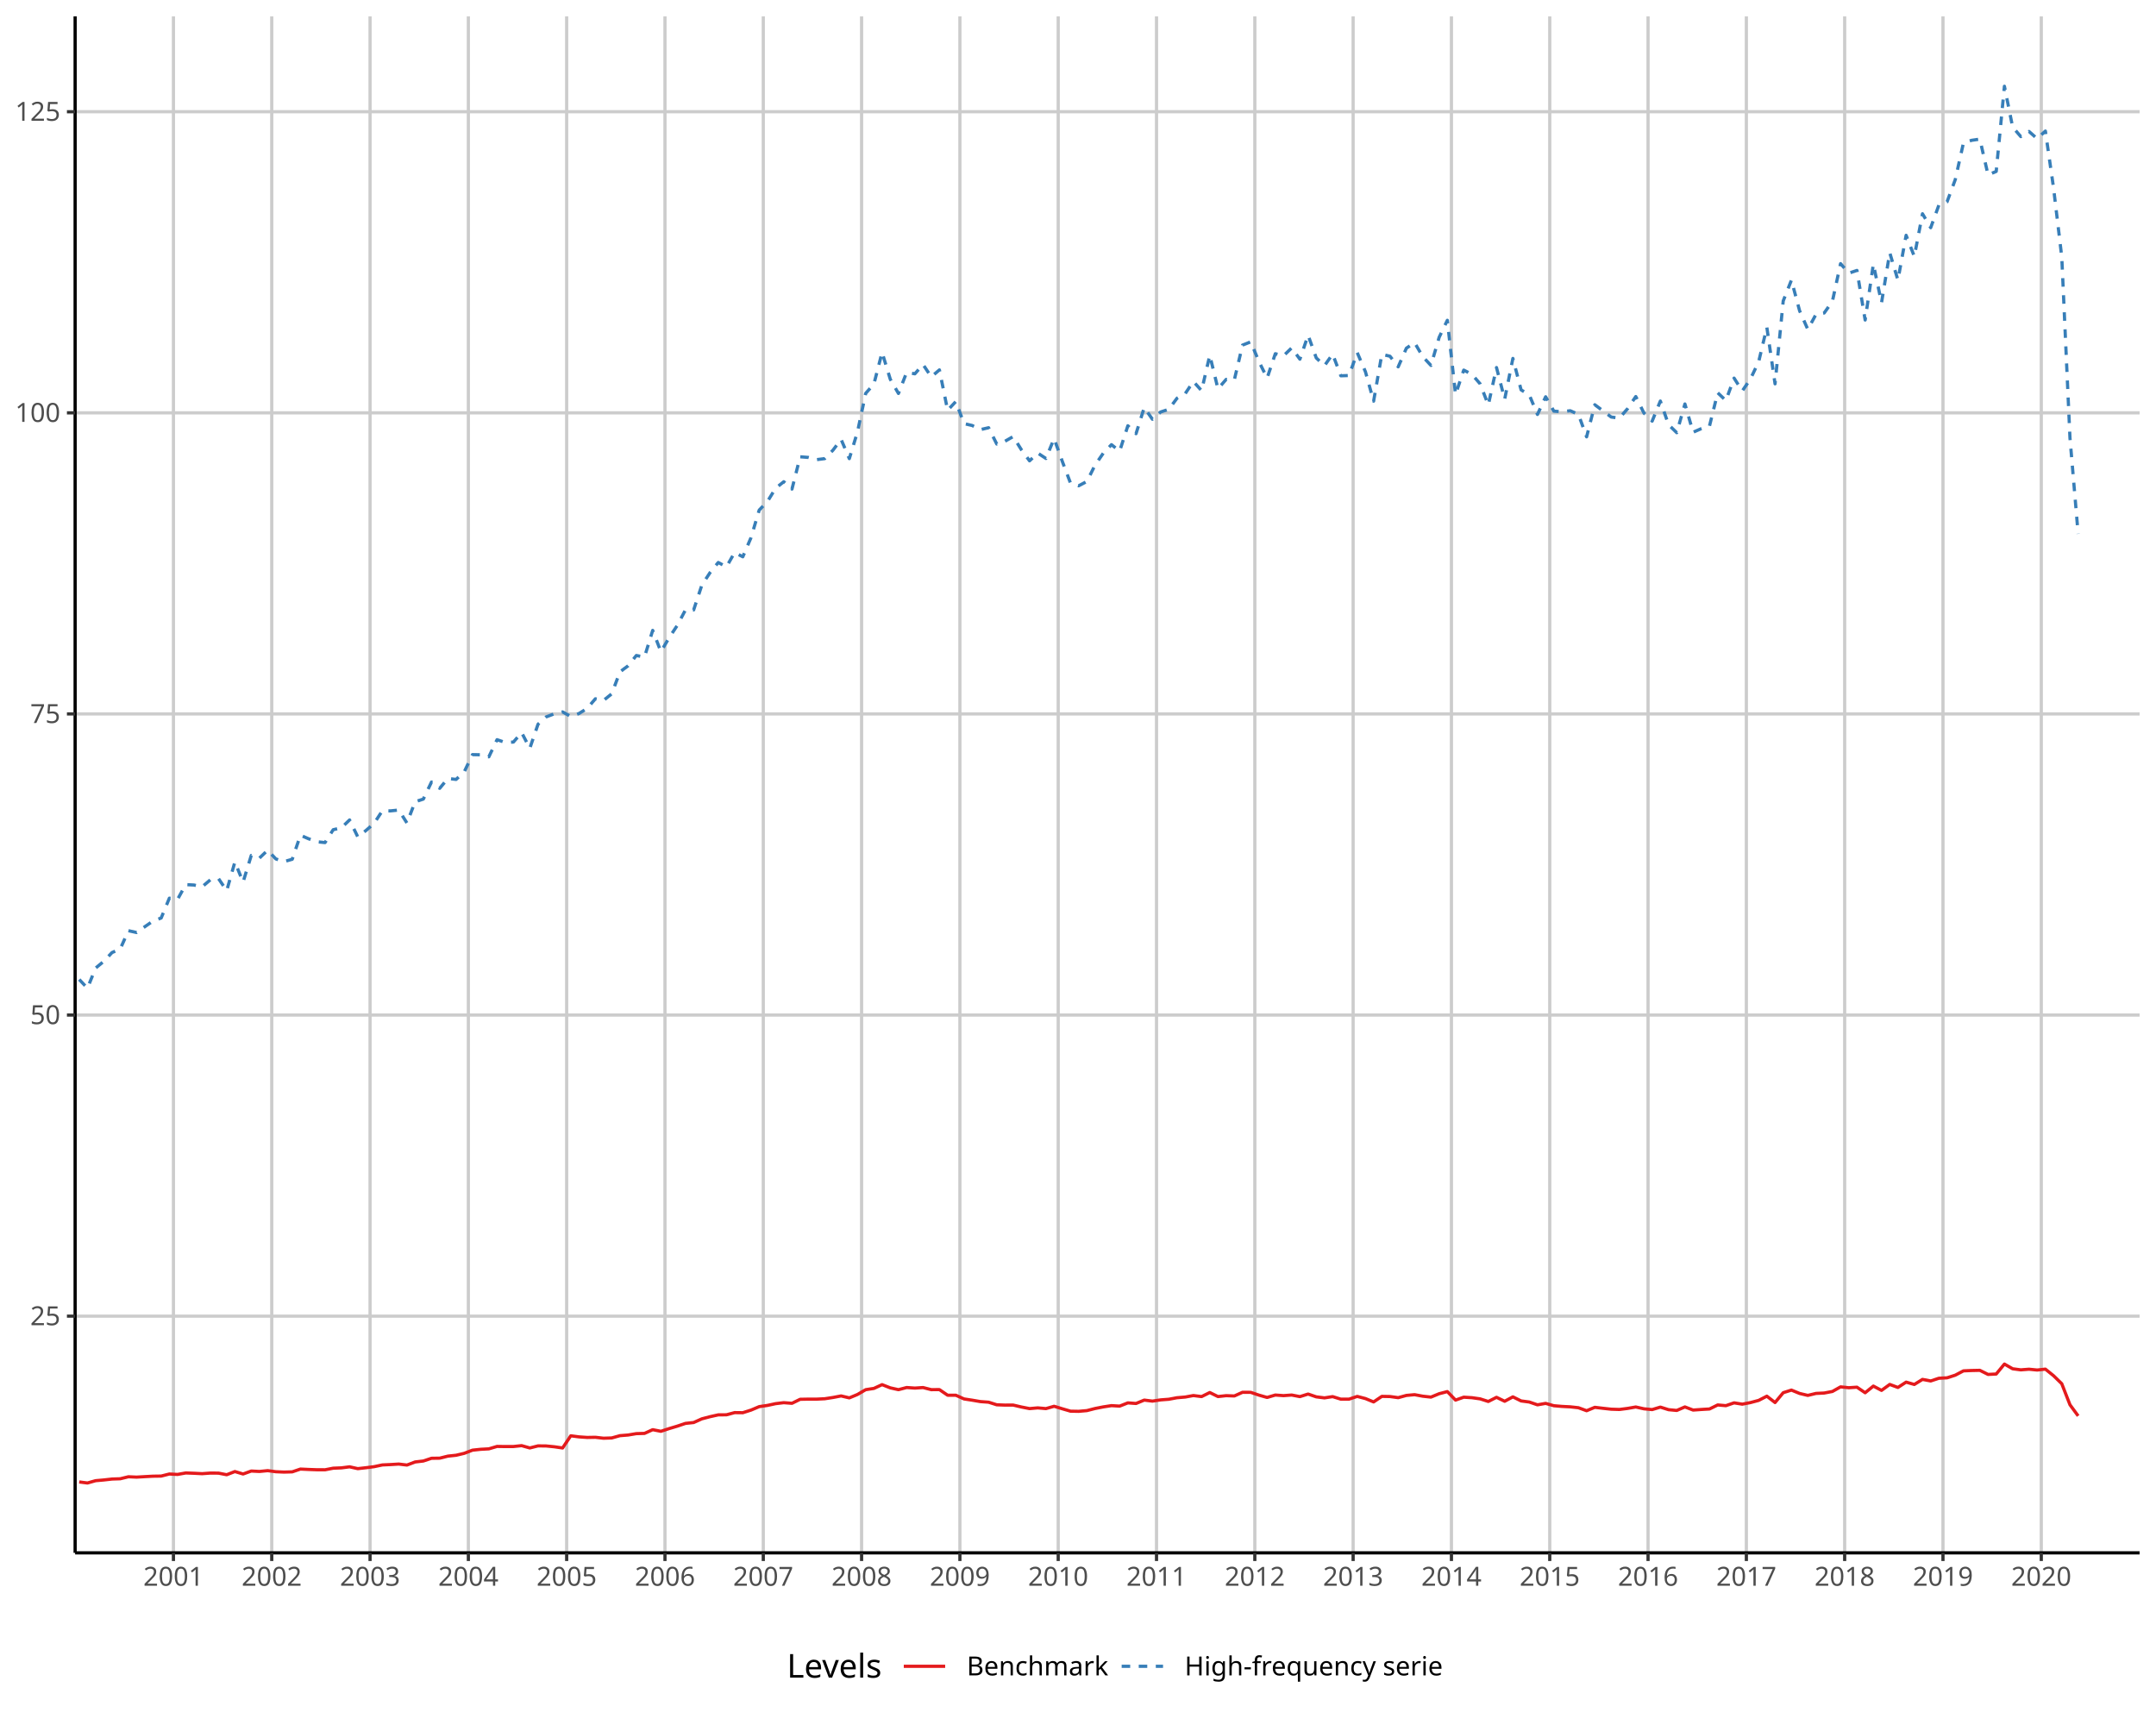
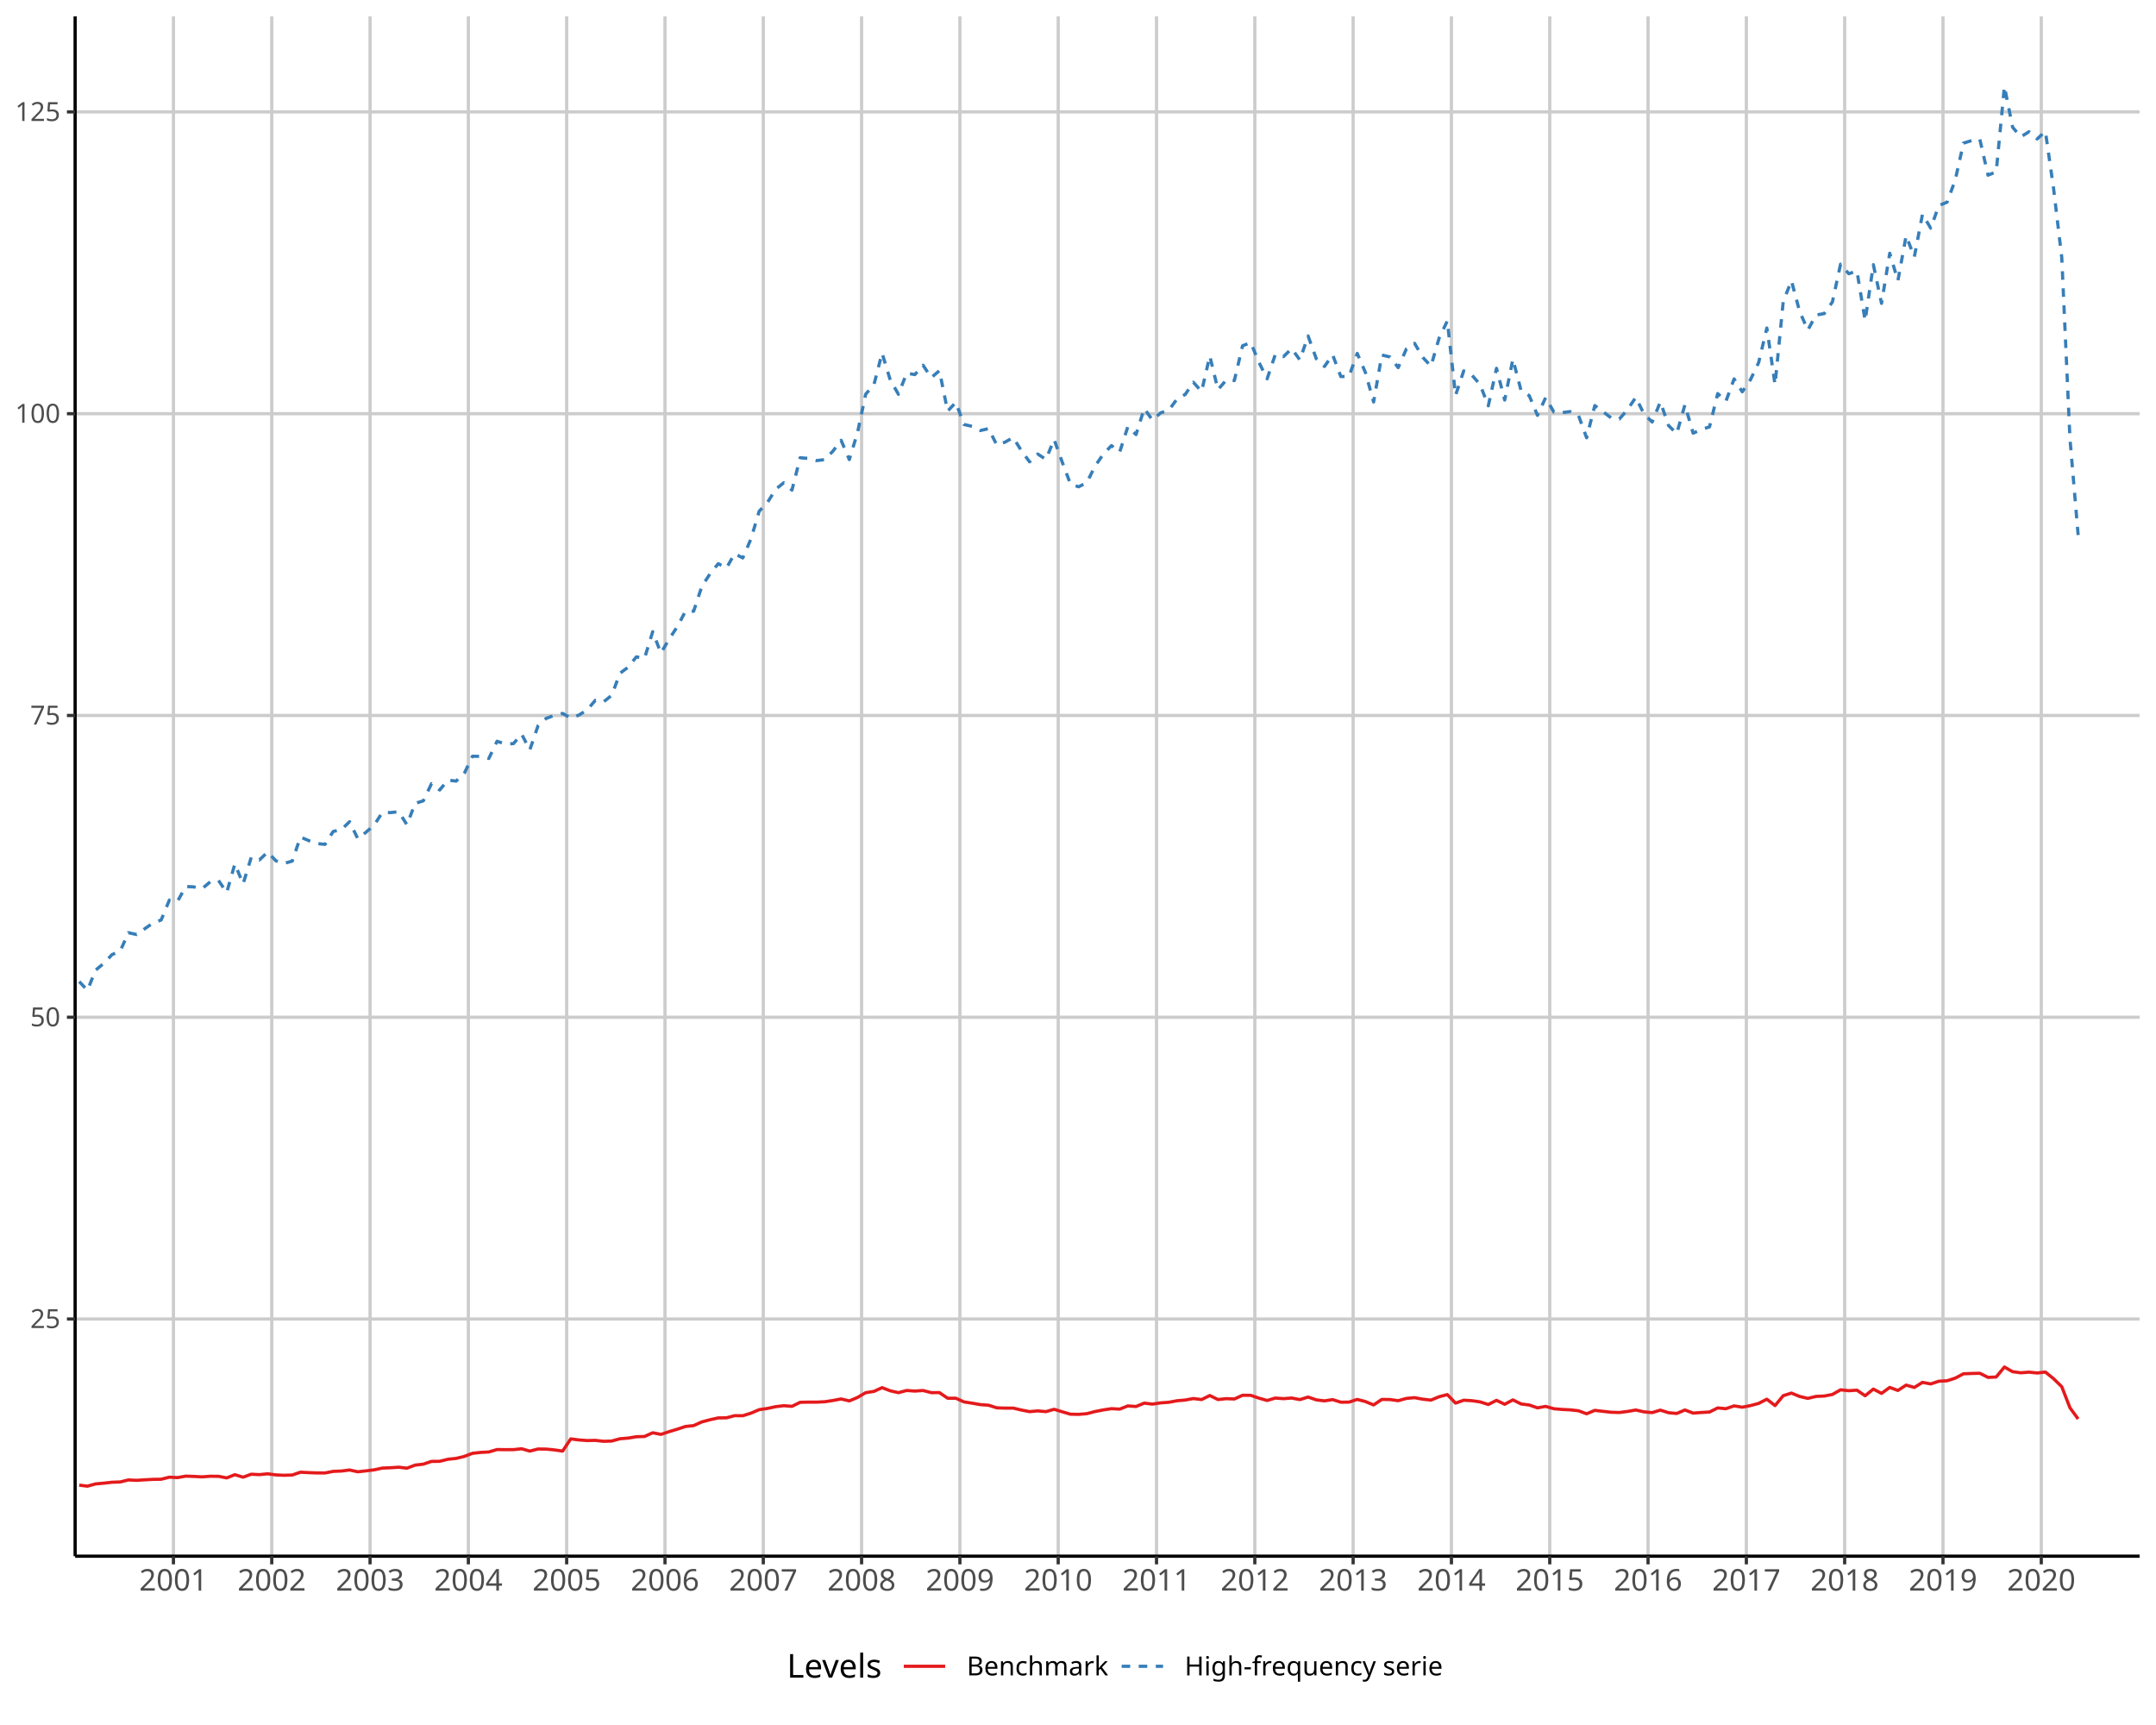
<svg xmlns="http://www.w3.org/2000/svg" class="svglite" data-engine-version="2.0" width="720.00pt" height="576.00pt" viewBox="0 0 720.00 576.00">
  <defs>
    <style type="text/css">
    .svglite line, .svglite polyline, .svglite polygon, .svglite path, .svglite rect, .svglite circle {
      fill: none;
      stroke: #000000;
      stroke-linecap: round;
      stroke-linejoin: round;
      stroke-miterlimit: 10.00;
    }
  </style>
  </defs>
  <rect width="100%" height="100%" style="stroke: none; fill: #FFFFFF;" />
  <defs>
    <clipPath id="cpMC4wMHw3MjAuMDB8MC4wMHw1NzYuMDA=">
      <rect x="0.00" y="0.00" width="720.00" height="576.00" />
    </clipPath>
  </defs>
  <g clip-path="url(#cpMC4wMHw3MjAuMDB8MC4wMHw1NzYuMDA=)">
    <rect x="0.00" y="0.00" width="720.00" height="576.00" style="stroke-width: 1.07; stroke: #FFFFFF; fill: #FFFFFF;" />
  </g>
  <defs>
-     <clipPath id="cpMjUuMDl8NzE0LjUyfDUuNDh8NTE4LjUx">
-       <rect x="25.09" y="5.48" width="689.43" height="513.03" />
+     <clipPath id="cpMjUuMDl8NzE0LjUyfDUuNDh8NTE5LjYz">
+       <rect x="25.09" y="5.48" width="689.43" height="514.15" />
    </clipPath>
  </defs>
-   <g clip-path="url(#cpMjUuMDl8NzE0LjUyfDUuNDh8NTE4LjUx)">
-     <rect x="25.09" y="5.48" width="689.43" height="513.03" style="stroke-width: 1.07; stroke: none; fill: #FFFFFF;" />
-     <polyline points="25.09,439.48 714.52,439.48 " style="stroke-width: 1.07; stroke: #CCCCCC; stroke-linecap: butt;" />
-     <polyline points="25.09,338.94 714.52,338.94 " style="stroke-width: 1.07; stroke: #CCCCCC; stroke-linecap: butt;" />
-     <polyline points="25.09,238.39 714.52,238.39 " style="stroke-width: 1.07; stroke: #CCCCCC; stroke-linecap: butt;" />
-     <polyline points="25.09,137.85 714.52,137.85 " style="stroke-width: 1.07; stroke: #CCCCCC; stroke-linecap: butt;" />
-     <polyline points="25.09,37.30 714.52,37.30 " style="stroke-width: 1.07; stroke: #CCCCCC; stroke-linecap: butt;" />
-     <polyline points="57.92,518.51 57.92,5.48 " style="stroke-width: 1.07; stroke: #CCCCCC; stroke-linecap: butt;" />
-     <polyline points="90.75,518.51 90.75,5.48 " style="stroke-width: 1.07; stroke: #CCCCCC; stroke-linecap: butt;" />
-     <polyline points="123.58,518.51 123.58,5.48 " style="stroke-width: 1.07; stroke: #CCCCCC; stroke-linecap: butt;" />
-     <polyline points="156.41,518.51 156.41,5.48 " style="stroke-width: 1.07; stroke: #CCCCCC; stroke-linecap: butt;" />
-     <polyline points="189.24,518.51 189.24,5.48 " style="stroke-width: 1.07; stroke: #CCCCCC; stroke-linecap: butt;" />
-     <polyline points="222.07,518.51 222.07,5.48 " style="stroke-width: 1.07; stroke: #CCCCCC; stroke-linecap: butt;" />
-     <polyline points="254.90,518.51 254.90,5.48 " style="stroke-width: 1.07; stroke: #CCCCCC; stroke-linecap: butt;" />
-     <polyline points="287.73,518.51 287.73,5.48 " style="stroke-width: 1.07; stroke: #CCCCCC; stroke-linecap: butt;" />
-     <polyline points="320.56,518.51 320.56,5.48 " style="stroke-width: 1.07; stroke: #CCCCCC; stroke-linecap: butt;" />
-     <polyline points="353.39,518.51 353.39,5.48 " style="stroke-width: 1.07; stroke: #CCCCCC; stroke-linecap: butt;" />
-     <polyline points="386.22,518.51 386.22,5.48 " style="stroke-width: 1.07; stroke: #CCCCCC; stroke-linecap: butt;" />
-     <polyline points="419.05,518.51 419.05,5.48 " style="stroke-width: 1.07; stroke: #CCCCCC; stroke-linecap: butt;" />
-     <polyline points="451.88,518.51 451.88,5.48 " style="stroke-width: 1.07; stroke: #CCCCCC; stroke-linecap: butt;" />
-     <polyline points="484.71,518.51 484.71,5.48 " style="stroke-width: 1.07; stroke: #CCCCCC; stroke-linecap: butt;" />
-     <polyline points="517.54,518.51 517.54,5.48 " style="stroke-width: 1.07; stroke: #CCCCCC; stroke-linecap: butt;" />
-     <polyline points="550.37,518.51 550.37,5.48 " style="stroke-width: 1.07; stroke: #CCCCCC; stroke-linecap: butt;" />
-     <polyline points="583.20,518.51 583.20,5.48 " style="stroke-width: 1.07; stroke: #CCCCCC; stroke-linecap: butt;" />
-     <polyline points="616.03,518.51 616.03,5.48 " style="stroke-width: 1.07; stroke: #CCCCCC; stroke-linecap: butt;" />
-     <polyline points="648.86,518.51 648.86,5.48 " style="stroke-width: 1.07; stroke: #CCCCCC; stroke-linecap: butt;" />
-     <polyline points="681.69,518.51 681.69,5.48 " style="stroke-width: 1.07; stroke: #CCCCCC; stroke-linecap: butt;" />
-     <polyline points="26.46,494.84 29.20,495.19 31.93,494.42 34.67,494.18 37.41,493.87 40.14,493.78 42.88,493.11 45.61,493.23 48.35,493.07 51.08,492.92 53.82,492.88 56.56,492.19 59.29,492.33 62.03,491.84 64.76,491.94 67.50,492.08 70.24,491.88 72.97,491.90 75.71,492.43 78.44,491.37 81.18,492.19 83.91,491.20 86.65,491.34 89.39,491.07 92.12,491.43 94.86,491.55 97.59,491.47 100.33,490.54 103.07,490.67 105.80,490.77 108.54,490.78 111.27,490.25 114.01,490.14 116.74,489.79 119.48,490.40 122.22,490.09 124.95,489.74 127.69,489.16 130.42,489.04 133.16,488.87 135.90,489.20 138.63,488.17 141.37,487.85 144.10,486.94 146.84,486.90 149.57,486.22 152.31,485.93 155.05,485.28 157.78,484.23 160.52,483.94 163.25,483.79 165.99,482.98 168.73,483.02 171.46,483.01 174.20,482.72 176.93,483.49 179.67,482.80 182.40,482.83 185.14,483.10 187.88,483.50 190.61,479.43 193.35,479.79 196.08,479.98 198.82,479.93 201.55,480.24 204.29,480.15 207.03,479.39 209.76,479.17 212.50,478.71 215.23,478.63 217.97,477.39 220.71,477.93 223.44,477.03 226.18,476.21 228.91,475.29 231.65,475.00 234.38,473.77 237.12,473.05 239.86,472.44 242.59,472.42 245.33,471.69 248.06,471.72 250.80,470.85 253.54,469.69 256.27,469.29 259.01,468.70 261.74,468.37 264.48,468.58 267.21,467.24 269.95,467.19 272.69,467.19 275.42,467.06 278.16,466.64 280.89,466.12 283.63,466.77 286.37,465.63 289.10,464.03 291.84,463.61 294.57,462.35 297.31,463.42 300.04,464.03 302.78,463.31 305.52,463.50 308.25,463.32 310.99,464.02 313.72,464.01 316.46,465.88 319.19,465.88 321.93,467.12 324.67,467.54 327.40,468.01 330.14,468.21 332.87,469.08 335.61,469.18 338.35,469.17 341.08,469.81 343.82,470.35 346.55,470.11 349.29,470.35 352.02,469.57 354.76,470.41 357.50,471.21 360.23,471.26 362.97,471.02 365.70,470.32 368.44,469.78 371.18,469.36 373.91,469.52 376.65,468.44 379.38,468.64 382.12,467.51 384.85,467.85 387.59,467.44 390.33,467.23 393.06,466.72 395.80,466.49 398.53,465.99 401.27,466.34 404.01,464.98 406.74,466.33 409.48,466.03 412.21,466.13 414.95,464.90 417.68,464.92 420.42,465.85 423.16,466.63 425.89,465.82 428.63,466.02 431.36,465.82 434.10,466.35 436.84,465.49 439.57,466.43 442.31,466.77 445.04,466.35 447.78,467.20 450.51,467.19 453.25,466.28 455.99,467.00 458.72,468.12 461.46,466.27 464.19,466.32 466.93,466.70 469.66,465.95 472.40,465.70 475.14,466.21 477.87,466.51 480.61,465.38 483.34,464.67 486.08,467.51 488.82,466.54 491.55,466.71 494.29,467.10 497.02,467.97 499.76,466.58 502.49,467.90 505.23,466.43 507.97,467.79 510.70,468.15 513.44,469.09 516.17,468.61 518.91,469.39 521.65,469.62 524.38,469.76 527.12,470.06 529.85,471.06 532.59,469.92 535.32,470.25 538.06,470.55 540.80,470.64 543.53,470.29 546.27,469.81 549.00,470.42 551.74,470.68 554.48,469.85 557.21,470.71 559.95,470.97 562.68,469.79 565.42,470.84 568.15,470.64 570.89,470.48 573.63,469.13 576.36,469.37 579.10,468.43 581.83,468.87 584.57,468.34 587.31,467.61 590.04,466.20 592.78,468.33 595.51,465.04 598.25,464.17 600.98,465.29 603.72,465.94 606.46,465.28 609.19,465.15 611.93,464.63 614.66,463.09 617.40,463.38 620.13,463.20 622.87,465.06 625.61,462.83 628.34,464.27 631.08,462.28 633.81,463.29 636.55,461.51 639.29,462.29 642.02,460.60 644.76,461.12 647.49,460.22 650.23,460.07 652.96,459.19 655.70,457.75 658.44,457.63 661.17,457.57 663.91,458.94 666.64,458.80 669.38,455.48 672.12,457.05 674.85,457.41 677.59,457.20 680.32,457.47 683.06,457.17 685.79,459.37 688.53,462.04 691.27,469.07 694.00,472.79 " style="stroke-width: 1.07; stroke: #E41A1C; stroke-linecap: butt;" />
-     <polyline points="26.46,327.06 29.20,329.97 31.93,323.25 34.67,320.99 37.41,318.07 40.14,316.90 42.88,310.77 45.61,311.38 48.35,309.45 51.08,307.55 53.82,306.54 56.56,299.91 59.29,300.30 62.03,295.38 64.76,295.52 67.50,296.11 70.24,293.79 72.97,293.37 75.71,297.41 78.44,287.83 81.18,294.53 83.91,285.64 86.65,286.51 89.39,283.90 92.12,286.81 94.86,287.70 97.59,286.92 100.33,278.90 103.07,280.08 105.80,281.07 108.54,281.35 111.27,277.05 114.01,276.41 116.74,273.79 119.48,279.44 122.22,277.31 124.95,274.91 127.69,270.72 130.42,270.76 133.16,270.48 135.90,274.81 138.63,267.70 141.37,266.83 144.10,261.13 146.84,263.23 149.57,259.93 152.31,260.26 155.05,257.69 157.78,251.98 160.52,252.03 163.25,252.71 165.99,246.99 168.73,247.92 171.46,247.78 174.20,244.61 176.93,249.87 179.67,241.84 182.40,239.37 185.14,238.34 187.88,237.72 190.61,239.24 193.35,238.26 196.08,236.54 198.82,233.34 201.55,233.88 204.29,231.67 207.03,224.34 209.76,222.32 212.50,218.88 215.23,219.39 217.97,210.49 220.71,217.60 223.44,212.97 226.18,208.83 228.91,203.67 231.65,203.66 234.38,195.38 237.12,191.21 239.86,187.82 242.59,189.29 245.33,184.48 248.06,185.92 250.80,179.53 253.54,170.32 256.27,167.48 259.01,163.05 261.74,160.85 264.48,163.31 267.21,152.53 269.95,152.74 272.69,153.48 275.42,153.14 278.16,150.33 280.89,146.72 283.63,153.14 286.37,144.16 289.10,131.34 291.84,128.24 294.57,117.66 297.31,126.63 300.04,131.38 302.78,124.34 305.52,124.82 308.25,121.70 310.99,125.84 313.72,123.51 316.46,137.00 319.19,134.09 321.93,141.44 324.67,142.08 327.40,143.46 330.14,142.82 332.87,148.27 335.61,147.34 338.35,145.78 341.08,150.15 343.82,153.88 346.55,151.28 349.29,153.09 352.02,146.44 354.76,154.07 357.50,161.32 360.23,162.21 362.97,160.76 365.70,155.30 368.44,151.33 371.18,148.48 373.91,150.65 376.65,142.16 379.38,144.81 382.12,136.09 384.85,139.99 387.59,137.57 390.33,136.67 393.06,132.98 395.80,131.44 398.53,127.38 401.27,130.45 404.01,118.63 406.74,129.84 409.48,126.68 412.21,126.81 414.95,115.23 417.68,114.15 420.42,120.73 423.16,126.23 425.89,118.11 428.63,118.81 431.36,116.17 434.10,119.94 436.84,111.94 439.57,119.52 442.31,122.11 445.04,118.24 447.78,125.48 450.51,125.39 453.25,117.75 455.99,124.13 458.72,133.95 461.46,118.31 464.19,118.95 466.93,122.49 469.66,116.27 472.40,114.41 475.14,119.09 477.87,122.02 480.61,112.62 483.34,106.95 486.08,131.73 488.82,123.58 491.55,124.99 494.29,128.17 497.02,135.23 499.76,122.73 502.49,133.30 505.23,119.68 507.97,130.18 510.70,131.86 513.44,138.39 516.17,132.49 518.91,137.29 521.65,137.49 524.38,137.15 527.12,138.37 529.85,145.87 532.59,135.15 535.32,137.18 538.06,139.25 540.80,139.62 543.53,136.47 546.27,132.41 549.00,137.93 551.74,140.62 554.48,133.91 557.21,141.80 559.95,144.48 562.68,134.89 565.42,144.33 568.15,143.13 570.89,142.24 573.63,131.15 576.36,133.75 579.10,126.26 581.83,130.55 584.57,126.53 587.31,120.80 590.04,109.30 592.78,128.17 595.51,100.48 598.25,93.54 600.98,103.77 603.72,109.99 606.46,104.96 609.19,104.51 611.93,100.63 614.66,88.03 617.40,91.22 620.13,90.30 622.87,106.86 625.61,88.20 628.34,101.09 631.08,84.38 633.81,93.52 636.55,78.57 639.29,85.63 642.02,71.38 644.76,76.03 647.49,68.49 650.23,67.37 652.96,59.99 655.70,47.71 658.44,46.85 661.17,46.45 663.91,58.39 666.64,57.24 669.38,28.80 672.12,42.42 674.85,45.61 677.59,43.90 680.32,46.31 683.06,43.76 685.79,62.77 688.53,85.82 691.27,146.26 694.00,178.28 " style="stroke-width: 1.07; stroke: #377EB8; stroke-dasharray: 2.85,2.85; stroke-linecap: butt;" />
+   <g clip-path="url(#cpMjUuMDl8NzE0LjUyfDUuNDh8NTE5LjYz)">
+     <rect x="25.09" y="5.48" width="689.43" height="514.15" style="stroke-width: 1.07; stroke: none; fill: #FFFFFF;" />
+     <polyline points="25.09,440.43 714.52,440.43 " style="stroke-width: 1.07; stroke: #CCCCCC; stroke-linecap: butt;" />
+     <polyline points="25.09,339.66 714.52,339.66 " style="stroke-width: 1.07; stroke: #CCCCCC; stroke-linecap: butt;" />
+     <polyline points="25.09,238.90 714.52,238.90 " style="stroke-width: 1.07; stroke: #CCCCCC; stroke-linecap: butt;" />
+     <polyline points="25.09,138.14 714.52,138.14 " style="stroke-width: 1.07; stroke: #CCCCCC; stroke-linecap: butt;" />
+     <polyline points="25.09,37.37 714.52,37.37 " style="stroke-width: 1.07; stroke: #CCCCCC; stroke-linecap: butt;" />
+     <polyline points="57.92,519.63 57.92,5.48 " style="stroke-width: 1.07; stroke: #CCCCCC; stroke-linecap: butt;" />
+     <polyline points="90.75,519.63 90.75,5.48 " style="stroke-width: 1.07; stroke: #CCCCCC; stroke-linecap: butt;" />
+     <polyline points="123.58,519.63 123.58,5.48 " style="stroke-width: 1.07; stroke: #CCCCCC; stroke-linecap: butt;" />
+     <polyline points="156.41,519.63 156.41,5.48 " style="stroke-width: 1.07; stroke: #CCCCCC; stroke-linecap: butt;" />
+     <polyline points="189.24,519.63 189.24,5.48 " style="stroke-width: 1.07; stroke: #CCCCCC; stroke-linecap: butt;" />
+     <polyline points="222.07,519.63 222.07,5.48 " style="stroke-width: 1.07; stroke: #CCCCCC; stroke-linecap: butt;" />
+     <polyline points="254.90,519.63 254.90,5.48 " style="stroke-width: 1.07; stroke: #CCCCCC; stroke-linecap: butt;" />
+     <polyline points="287.73,519.63 287.73,5.48 " style="stroke-width: 1.07; stroke: #CCCCCC; stroke-linecap: butt;" />
+     <polyline points="320.56,519.63 320.56,5.48 " style="stroke-width: 1.07; stroke: #CCCCCC; stroke-linecap: butt;" />
+     <polyline points="353.39,519.63 353.39,5.48 " style="stroke-width: 1.07; stroke: #CCCCCC; stroke-linecap: butt;" />
+     <polyline points="386.22,519.63 386.22,5.48 " style="stroke-width: 1.07; stroke: #CCCCCC; stroke-linecap: butt;" />
+     <polyline points="419.05,519.63 419.05,5.48 " style="stroke-width: 1.07; stroke: #CCCCCC; stroke-linecap: butt;" />
+     <polyline points="451.88,519.63 451.88,5.48 " style="stroke-width: 1.07; stroke: #CCCCCC; stroke-linecap: butt;" />
+     <polyline points="484.71,519.63 484.71,5.48 " style="stroke-width: 1.07; stroke: #CCCCCC; stroke-linecap: butt;" />
+     <polyline points="517.54,519.63 517.54,5.48 " style="stroke-width: 1.07; stroke: #CCCCCC; stroke-linecap: butt;" />
+     <polyline points="550.37,519.63 550.37,5.48 " style="stroke-width: 1.07; stroke: #CCCCCC; stroke-linecap: butt;" />
+     <polyline points="583.20,519.63 583.20,5.48 " style="stroke-width: 1.07; stroke: #CCCCCC; stroke-linecap: butt;" />
+     <polyline points="616.03,519.63 616.03,5.48 " style="stroke-width: 1.07; stroke: #CCCCCC; stroke-linecap: butt;" />
+     <polyline points="648.86,519.63 648.86,5.48 " style="stroke-width: 1.07; stroke: #CCCCCC; stroke-linecap: butt;" />
+     <polyline points="681.69,519.63 681.69,5.48 " style="stroke-width: 1.07; stroke: #CCCCCC; stroke-linecap: butt;" />
+     <polyline points="26.46,495.91 29.20,496.25 31.93,495.49 34.67,495.25 37.41,494.94 40.14,494.84 42.88,494.17 45.61,494.30 48.35,494.13 51.08,493.98 53.82,493.94 56.56,493.25 59.29,493.39 62.03,492.90 64.76,493.00 67.50,493.14 70.24,492.94 72.97,492.96 75.71,493.49 78.44,492.42 81.18,493.25 83.91,492.26 86.65,492.40 89.39,492.12 92.12,492.49 94.86,492.61 97.59,492.53 100.33,491.59 103.07,491.73 105.80,491.83 108.54,491.84 111.27,491.31 114.01,491.20 116.74,490.85 119.48,491.45 122.22,491.14 124.95,490.80 127.69,490.21 130.42,490.10 133.16,489.92 135.90,490.25 138.63,489.22 141.37,488.90 144.10,487.98 146.84,487.95 149.57,487.27 152.31,486.98 155.05,486.32 157.78,485.28 160.52,484.98 163.25,484.83 165.99,484.02 168.73,484.06 171.46,484.05 174.20,483.76 176.93,484.54 179.67,483.84 182.40,483.87 185.14,484.14 187.88,484.54 190.61,480.46 193.35,480.82 196.08,481.02 198.82,480.96 201.55,481.27 204.29,481.18 207.03,480.42 209.76,480.20 212.50,479.74 215.23,479.66 217.97,478.42 220.71,478.96 223.44,478.05 226.18,477.23 228.91,476.32 231.65,476.02 234.38,474.79 237.12,474.07 239.86,473.46 242.59,473.43 245.33,472.71 248.06,472.73 250.80,471.87 253.54,470.70 256.27,470.30 259.01,469.71 261.74,469.38 264.48,469.59 267.21,468.25 269.95,468.19 272.69,468.19 275.42,468.06 278.16,467.64 280.89,467.13 283.63,467.78 286.37,466.63 289.10,465.03 291.84,464.61 294.57,463.35 297.31,464.41 300.04,465.03 302.78,464.30 305.52,464.50 308.25,464.31 310.99,465.02 313.72,465.01 316.46,466.88 319.19,466.88 321.93,468.12 324.67,468.54 327.40,469.02 330.14,469.22 332.87,470.09 335.61,470.19 338.35,470.18 341.08,470.82 343.82,471.36 346.55,471.12 349.29,471.36 352.02,470.58 354.76,471.42 357.50,472.22 360.23,472.27 362.97,472.04 365.70,471.33 368.44,470.79 371.18,470.37 373.91,470.53 376.65,469.45 379.38,469.65 382.12,468.52 384.85,468.85 387.59,468.44 390.33,468.24 393.06,467.73 395.80,467.49 398.53,466.99 401.27,467.34 404.01,465.98 406.74,467.33 409.48,467.03 412.21,467.14 414.95,465.90 417.68,465.92 420.42,466.85 423.16,467.64 425.89,466.83 428.63,467.03 431.36,466.82 434.10,467.35 436.84,466.49 439.57,467.43 442.31,467.77 445.04,467.35 447.78,468.21 450.51,468.19 453.25,467.28 455.99,468.00 458.72,469.13 461.46,467.28 464.19,467.32 466.93,467.71 469.66,466.95 472.40,466.70 475.14,467.21 477.87,467.51 480.61,466.38 483.34,465.67 486.08,468.52 488.82,467.55 491.55,467.71 494.29,468.11 497.02,468.98 499.76,467.59 502.49,468.91 505.23,467.44 507.97,468.80 510.70,469.15 513.44,470.10 516.17,469.61 518.91,470.40 521.65,470.63 524.38,470.77 527.12,471.07 529.85,472.08 532.59,470.94 535.32,471.26 538.06,471.57 540.80,471.65 543.53,471.30 546.27,470.82 549.00,471.43 551.74,471.69 554.48,470.86 557.21,471.72 559.95,471.98 562.68,470.81 565.42,471.85 568.15,471.65 570.89,471.49 573.63,470.13 576.36,470.38 579.10,469.44 581.83,469.88 584.57,469.35 587.31,468.61 590.04,467.21 592.78,469.34 595.51,466.04 598.25,465.17 600.98,466.29 603.72,466.94 606.46,466.28 609.19,466.16 611.93,465.63 614.66,464.08 617.40,464.38 620.13,464.20 622.87,466.06 625.61,463.83 628.34,465.27 631.08,463.27 633.81,464.29 636.55,462.50 639.29,463.29 642.02,461.59 644.76,462.11 647.49,461.21 650.23,461.06 652.96,460.18 655.70,458.73 658.44,458.62 661.17,458.55 663.91,459.93 666.64,459.79 669.38,456.46 672.12,458.03 674.85,458.39 677.59,458.18 680.32,458.46 683.06,458.15 685.79,460.36 688.53,463.04 691.27,470.08 694.00,473.81 " style="stroke-width: 1.07; stroke: #E41A1C; stroke-linecap: butt;" />
+     <polyline points="26.46,327.76 29.20,330.67 31.93,323.94 34.67,321.67 37.41,318.75 40.14,317.58 42.88,311.44 45.61,312.05 48.35,310.11 51.08,308.21 53.82,307.20 56.56,300.55 59.29,300.94 62.03,296.01 64.76,296.15 67.50,296.74 70.24,294.42 72.97,293.99 75.71,298.04 78.44,288.45 81.18,295.16 83.91,286.25 86.65,287.12 89.39,284.51 92.12,287.43 94.86,288.31 97.59,287.53 100.33,279.50 103.07,280.68 105.80,281.67 108.54,281.95 111.27,277.64 114.01,277.00 116.74,274.37 119.48,280.04 122.22,277.90 124.95,275.50 127.69,271.30 130.42,271.33 133.16,271.05 135.90,275.40 138.63,268.27 141.37,267.40 144.10,261.68 146.84,263.79 149.57,260.48 152.31,260.82 155.05,258.24 157.78,252.52 160.52,252.57 163.25,253.25 165.99,247.52 168.73,248.45 171.46,248.31 174.20,245.13 176.93,250.40 179.67,242.36 182.40,239.88 185.14,238.85 187.88,238.23 190.61,239.75 193.35,238.77 196.08,237.04 198.82,233.84 201.55,234.38 204.29,232.16 207.03,224.82 209.76,222.79 212.50,219.34 215.23,219.86 217.97,210.93 220.71,218.06 223.44,213.43 226.18,209.27 228.91,204.10 231.65,204.09 234.38,195.79 237.12,191.61 239.86,188.22 242.59,189.69 245.33,184.87 248.06,186.31 250.80,179.91 253.54,170.68 256.27,167.83 259.01,163.40 261.74,161.19 264.48,163.65 267.21,152.85 269.95,153.06 272.69,153.80 275.42,153.47 278.16,150.64 280.89,147.02 283.63,153.46 286.37,144.46 289.10,131.61 291.84,128.50 294.57,117.90 297.31,126.90 300.04,131.66 302.78,124.60 305.52,125.08 308.25,121.95 310.99,126.10 313.72,123.77 316.46,137.29 319.19,134.37 321.93,141.74 324.67,142.37 327.40,143.76 330.14,143.12 332.87,148.58 335.61,147.65 338.35,146.09 341.08,150.46 343.82,154.21 346.55,151.60 349.29,153.41 352.02,146.75 354.76,154.39 357.50,161.66 360.23,162.55 362.97,161.10 365.70,155.63 368.44,151.65 371.18,148.79 373.91,150.97 376.65,142.46 379.38,145.11 382.12,136.38 384.85,140.28 387.59,137.86 390.33,136.95 393.06,133.26 395.80,131.72 398.53,127.65 401.27,130.72 404.01,118.87 406.74,130.11 409.48,126.94 412.21,127.07 414.95,115.47 417.68,114.38 420.42,120.98 423.16,126.49 425.89,118.36 428.63,119.06 431.36,116.41 434.10,120.19 436.84,112.18 439.57,119.77 442.31,122.36 445.04,118.48 447.78,125.74 450.51,125.66 453.25,118.00 455.99,124.39 458.72,134.23 461.46,118.55 464.19,119.19 466.93,122.75 469.66,116.51 472.40,114.64 475.14,119.33 477.87,122.27 480.61,112.86 483.34,107.17 486.08,132.01 488.82,123.84 491.55,125.25 494.29,128.44 497.02,135.51 499.76,122.99 502.49,133.58 505.23,119.93 507.97,130.45 510.70,132.13 513.44,138.68 516.17,132.77 518.91,137.58 521.65,137.78 524.38,137.43 527.12,138.66 529.85,146.18 532.59,135.43 535.32,137.46 538.06,139.54 540.80,139.91 543.53,136.75 546.27,132.68 549.00,138.22 551.74,140.91 554.48,134.19 557.21,142.09 559.95,144.79 562.68,135.17 565.42,144.64 568.15,143.43 570.89,142.54 573.63,131.42 576.36,134.03 579.10,126.53 581.83,130.83 584.57,126.79 587.31,121.05 590.04,109.53 592.78,128.43 595.51,100.69 598.25,93.73 600.98,103.98 603.72,110.22 606.46,105.18 609.19,104.72 611.93,100.84 614.66,88.21 617.40,91.40 620.13,90.49 622.87,107.08 625.61,88.38 628.34,101.30 631.08,84.56 633.81,93.72 636.55,78.72 639.29,85.80 642.02,71.52 644.76,76.19 647.49,68.63 650.23,67.51 652.96,60.10 655.70,47.80 658.44,46.94 661.17,46.53 663.91,58.50 666.64,57.36 669.38,28.85 672.12,42.50 674.85,45.70 677.59,43.99 680.32,46.40 683.06,43.84 685.79,62.90 688.53,86.00 691.27,146.56 694.00,178.66 " style="stroke-width: 1.07; stroke: #377EB8; stroke-dasharray: 2.85,2.85; stroke-linecap: butt;" />
  </g>
  <g clip-path="url(#cpMC4wMHw3MjAuMDB8MC4wMHw1NzYuMDA=)">
-     <polyline points="25.09,518.51 25.09,5.48 " style="stroke-width: 1.07; stroke-linecap: butt;" />
-     <text x="20.16" y="442.51" text-anchor="end" style="font-size: 8.80px; fill: #4D4D4D; font-family: sans;" textLength="9.79px" lengthAdjust="spacingAndGlyphs">25</text>
-     <text x="20.16" y="341.96" text-anchor="end" style="font-size: 8.80px; fill: #4D4D4D; font-family: sans;" textLength="9.79px" lengthAdjust="spacingAndGlyphs">50</text>
-     <text x="20.16" y="241.42" text-anchor="end" style="font-size: 8.80px; fill: #4D4D4D; font-family: sans;" textLength="9.79px" lengthAdjust="spacingAndGlyphs">75</text>
-     <text x="20.16" y="140.88" text-anchor="end" style="font-size: 8.80px; fill: #4D4D4D; font-family: sans;" textLength="14.68px" lengthAdjust="spacingAndGlyphs">100</text>
-     <text x="20.16" y="40.33" text-anchor="end" style="font-size: 8.80px; fill: #4D4D4D; font-family: sans;" textLength="14.68px" lengthAdjust="spacingAndGlyphs">125</text>
-     <polyline points="22.35,439.48 25.09,439.48 " style="stroke-width: 1.07; stroke: #333333; stroke-linecap: butt;" />
-     <polyline points="22.35,338.94 25.09,338.94 " style="stroke-width: 1.07; stroke: #333333; stroke-linecap: butt;" />
-     <polyline points="22.35,238.39 25.09,238.39 " style="stroke-width: 1.07; stroke: #333333; stroke-linecap: butt;" />
-     <polyline points="22.35,137.85 25.09,137.85 " style="stroke-width: 1.07; stroke: #333333; stroke-linecap: butt;" />
-     <polyline points="22.35,37.30 25.09,37.30 " style="stroke-width: 1.07; stroke: #333333; stroke-linecap: butt;" />
-     <polyline points="25.09,518.51 714.52,518.51 " style="stroke-width: 1.07; stroke-linecap: butt;" />
-     <polyline points="57.92,521.25 57.92,518.51 " style="stroke-width: 1.07; stroke: #333333; stroke-linecap: butt;" />
-     <polyline points="90.75,521.25 90.75,518.51 " style="stroke-width: 1.07; stroke: #333333; stroke-linecap: butt;" />
-     <polyline points="123.58,521.25 123.58,518.51 " style="stroke-width: 1.07; stroke: #333333; stroke-linecap: butt;" />
-     <polyline points="156.41,521.25 156.41,518.51 " style="stroke-width: 1.07; stroke: #333333; stroke-linecap: butt;" />
-     <polyline points="189.24,521.25 189.24,518.51 " style="stroke-width: 1.07; stroke: #333333; stroke-linecap: butt;" />
-     <polyline points="222.07,521.25 222.07,518.51 " style="stroke-width: 1.07; stroke: #333333; stroke-linecap: butt;" />
-     <polyline points="254.90,521.25 254.90,518.51 " style="stroke-width: 1.07; stroke: #333333; stroke-linecap: butt;" />
-     <polyline points="287.73,521.25 287.73,518.51 " style="stroke-width: 1.07; stroke: #333333; stroke-linecap: butt;" />
-     <polyline points="320.56,521.25 320.56,518.51 " style="stroke-width: 1.07; stroke: #333333; stroke-linecap: butt;" />
-     <polyline points="353.39,521.25 353.39,518.51 " style="stroke-width: 1.07; stroke: #333333; stroke-linecap: butt;" />
-     <polyline points="386.22,521.25 386.22,518.51 " style="stroke-width: 1.07; stroke: #333333; stroke-linecap: butt;" />
-     <polyline points="419.05,521.25 419.05,518.51 " style="stroke-width: 1.07; stroke: #333333; stroke-linecap: butt;" />
-     <polyline points="451.88,521.25 451.88,518.51 " style="stroke-width: 1.07; stroke: #333333; stroke-linecap: butt;" />
-     <polyline points="484.71,521.25 484.71,518.51 " style="stroke-width: 1.07; stroke: #333333; stroke-linecap: butt;" />
-     <polyline points="517.54,521.25 517.54,518.51 " style="stroke-width: 1.07; stroke: #333333; stroke-linecap: butt;" />
-     <polyline points="550.37,521.25 550.37,518.51 " style="stroke-width: 1.07; stroke: #333333; stroke-linecap: butt;" />
-     <polyline points="583.20,521.25 583.20,518.51 " style="stroke-width: 1.07; stroke: #333333; stroke-linecap: butt;" />
-     <polyline points="616.03,521.25 616.03,518.51 " style="stroke-width: 1.07; stroke: #333333; stroke-linecap: butt;" />
-     <polyline points="648.86,521.25 648.86,518.51 " style="stroke-width: 1.07; stroke: #333333; stroke-linecap: butt;" />
-     <polyline points="681.69,521.25 681.69,518.51 " style="stroke-width: 1.07; stroke: #333333; stroke-linecap: butt;" />
-     <text x="57.92" y="529.50" text-anchor="middle" style="font-size: 8.80px; fill: #4D4D4D; font-family: sans;" textLength="19.58px" lengthAdjust="spacingAndGlyphs">2001</text>
-     <text x="90.75" y="529.50" text-anchor="middle" style="font-size: 8.80px; fill: #4D4D4D; font-family: sans;" textLength="19.58px" lengthAdjust="spacingAndGlyphs">2002</text>
-     <text x="123.58" y="529.50" text-anchor="middle" style="font-size: 8.80px; fill: #4D4D4D; font-family: sans;" textLength="19.58px" lengthAdjust="spacingAndGlyphs">2003</text>
-     <text x="156.41" y="529.50" text-anchor="middle" style="font-size: 8.80px; fill: #4D4D4D; font-family: sans;" textLength="19.58px" lengthAdjust="spacingAndGlyphs">2004</text>
-     <text x="189.24" y="529.50" text-anchor="middle" style="font-size: 8.80px; fill: #4D4D4D; font-family: sans;" textLength="19.58px" lengthAdjust="spacingAndGlyphs">2005</text>
-     <text x="222.07" y="529.50" text-anchor="middle" style="font-size: 8.80px; fill: #4D4D4D; font-family: sans;" textLength="19.58px" lengthAdjust="spacingAndGlyphs">2006</text>
-     <text x="254.90" y="529.50" text-anchor="middle" style="font-size: 8.80px; fill: #4D4D4D; font-family: sans;" textLength="19.58px" lengthAdjust="spacingAndGlyphs">2007</text>
-     <text x="287.73" y="529.50" text-anchor="middle" style="font-size: 8.80px; fill: #4D4D4D; font-family: sans;" textLength="19.58px" lengthAdjust="spacingAndGlyphs">2008</text>
-     <text x="320.56" y="529.50" text-anchor="middle" style="font-size: 8.80px; fill: #4D4D4D; font-family: sans;" textLength="19.58px" lengthAdjust="spacingAndGlyphs">2009</text>
-     <text x="353.39" y="529.50" text-anchor="middle" style="font-size: 8.80px; fill: #4D4D4D; font-family: sans;" textLength="19.58px" lengthAdjust="spacingAndGlyphs">2010</text>
-     <text x="386.22" y="529.50" text-anchor="middle" style="font-size: 8.80px; fill: #4D4D4D; font-family: sans;" textLength="19.58px" lengthAdjust="spacingAndGlyphs">2011</text>
-     <text x="419.05" y="529.50" text-anchor="middle" style="font-size: 8.80px; fill: #4D4D4D; font-family: sans;" textLength="19.58px" lengthAdjust="spacingAndGlyphs">2012</text>
-     <text x="451.88" y="529.50" text-anchor="middle" style="font-size: 8.80px; fill: #4D4D4D; font-family: sans;" textLength="19.58px" lengthAdjust="spacingAndGlyphs">2013</text>
-     <text x="484.71" y="529.50" text-anchor="middle" style="font-size: 8.80px; fill: #4D4D4D; font-family: sans;" textLength="19.58px" lengthAdjust="spacingAndGlyphs">2014</text>
-     <text x="517.54" y="529.50" text-anchor="middle" style="font-size: 8.80px; fill: #4D4D4D; font-family: sans;" textLength="19.58px" lengthAdjust="spacingAndGlyphs">2015</text>
-     <text x="550.37" y="529.50" text-anchor="middle" style="font-size: 8.80px; fill: #4D4D4D; font-family: sans;" textLength="19.58px" lengthAdjust="spacingAndGlyphs">2016</text>
-     <text x="583.20" y="529.50" text-anchor="middle" style="font-size: 8.80px; fill: #4D4D4D; font-family: sans;" textLength="19.58px" lengthAdjust="spacingAndGlyphs">2017</text>
-     <text x="616.03" y="529.50" text-anchor="middle" style="font-size: 8.80px; fill: #4D4D4D; font-family: sans;" textLength="19.58px" lengthAdjust="spacingAndGlyphs">2018</text>
-     <text x="648.86" y="529.50" text-anchor="middle" style="font-size: 8.80px; fill: #4D4D4D; font-family: sans;" textLength="19.58px" lengthAdjust="spacingAndGlyphs">2019</text>
-     <text x="681.69" y="529.50" text-anchor="middle" style="font-size: 8.80px; fill: #4D4D4D; font-family: sans;" textLength="19.58px" lengthAdjust="spacingAndGlyphs">2020</text>
+     <polyline points="25.09,519.63 25.09,5.48 " style="stroke-width: 1.07; stroke-linecap: butt;" />
+     <text x="20.16" y="443.45" text-anchor="end" style="font-size: 8.80px; fill: #4D4D4D; font-family: sans;" textLength="9.79px" lengthAdjust="spacingAndGlyphs">25</text>
+     <text x="20.16" y="342.69" text-anchor="end" style="font-size: 8.80px; fill: #4D4D4D; font-family: sans;" textLength="9.79px" lengthAdjust="spacingAndGlyphs">50</text>
+     <text x="20.16" y="241.93" text-anchor="end" style="font-size: 8.80px; fill: #4D4D4D; font-family: sans;" textLength="9.79px" lengthAdjust="spacingAndGlyphs">75</text>
+     <text x="20.16" y="141.16" text-anchor="end" style="font-size: 8.80px; fill: #4D4D4D; font-family: sans;" textLength="14.68px" lengthAdjust="spacingAndGlyphs">100</text>
+     <text x="20.16" y="40.40" text-anchor="end" style="font-size: 8.80px; fill: #4D4D4D; font-family: sans;" textLength="14.68px" lengthAdjust="spacingAndGlyphs">125</text>
+     <polyline points="22.35,440.43 25.09,440.43 " style="stroke-width: 1.07; stroke: #333333; stroke-linecap: butt;" />
+     <polyline points="22.35,339.66 25.09,339.66 " style="stroke-width: 1.07; stroke: #333333; stroke-linecap: butt;" />
+     <polyline points="22.35,238.90 25.09,238.90 " style="stroke-width: 1.07; stroke: #333333; stroke-linecap: butt;" />
+     <polyline points="22.35,138.14 25.09,138.14 " style="stroke-width: 1.07; stroke: #333333; stroke-linecap: butt;" />
+     <polyline points="22.35,37.37 25.09,37.37 " style="stroke-width: 1.07; stroke: #333333; stroke-linecap: butt;" />
+     <polyline points="25.09,519.63 714.52,519.63 " style="stroke-width: 1.07; stroke-linecap: butt;" />
+     <polyline points="57.92,522.36 57.92,519.63 " style="stroke-width: 1.07; stroke: #333333; stroke-linecap: butt;" />
+     <polyline points="90.75,522.36 90.75,519.63 " style="stroke-width: 1.07; stroke: #333333; stroke-linecap: butt;" />
+     <polyline points="123.58,522.36 123.58,519.63 " style="stroke-width: 1.07; stroke: #333333; stroke-linecap: butt;" />
+     <polyline points="156.41,522.36 156.41,519.63 " style="stroke-width: 1.07; stroke: #333333; stroke-linecap: butt;" />
+     <polyline points="189.24,522.36 189.24,519.63 " style="stroke-width: 1.07; stroke: #333333; stroke-linecap: butt;" />
+     <polyline points="222.07,522.36 222.07,519.63 " style="stroke-width: 1.07; stroke: #333333; stroke-linecap: butt;" />
+     <polyline points="254.90,522.36 254.90,519.63 " style="stroke-width: 1.07; stroke: #333333; stroke-linecap: butt;" />
+     <polyline points="287.73,522.36 287.73,519.63 " style="stroke-width: 1.07; stroke: #333333; stroke-linecap: butt;" />
+     <polyline points="320.56,522.36 320.56,519.63 " style="stroke-width: 1.07; stroke: #333333; stroke-linecap: butt;" />
+     <polyline points="353.39,522.36 353.39,519.63 " style="stroke-width: 1.07; stroke: #333333; stroke-linecap: butt;" />
+     <polyline points="386.22,522.36 386.22,519.63 " style="stroke-width: 1.07; stroke: #333333; stroke-linecap: butt;" />
+     <polyline points="419.05,522.36 419.05,519.63 " style="stroke-width: 1.07; stroke: #333333; stroke-linecap: butt;" />
+     <polyline points="451.88,522.36 451.88,519.63 " style="stroke-width: 1.07; stroke: #333333; stroke-linecap: butt;" />
+     <polyline points="484.71,522.36 484.71,519.63 " style="stroke-width: 1.07; stroke: #333333; stroke-linecap: butt;" />
+     <polyline points="517.54,522.36 517.54,519.63 " style="stroke-width: 1.07; stroke: #333333; stroke-linecap: butt;" />
+     <polyline points="550.37,522.36 550.37,519.63 " style="stroke-width: 1.07; stroke: #333333; stroke-linecap: butt;" />
+     <polyline points="583.20,522.36 583.20,519.63 " style="stroke-width: 1.07; stroke: #333333; stroke-linecap: butt;" />
+     <polyline points="616.03,522.36 616.03,519.63 " style="stroke-width: 1.07; stroke: #333333; stroke-linecap: butt;" />
+     <polyline points="648.86,522.36 648.86,519.63 " style="stroke-width: 1.07; stroke: #333333; stroke-linecap: butt;" />
+     <polyline points="681.69,522.36 681.69,519.63 " style="stroke-width: 1.07; stroke: #333333; stroke-linecap: butt;" />
+     <text x="57.92" y="531.12" text-anchor="middle" style="font-size: 10.00px; fill: #4D4D4D; font-family: sans;" textLength="22.25px" lengthAdjust="spacingAndGlyphs">2001</text>
+     <text x="90.75" y="531.12" text-anchor="middle" style="font-size: 10.00px; fill: #4D4D4D; font-family: sans;" textLength="22.25px" lengthAdjust="spacingAndGlyphs">2002</text>
+     <text x="123.58" y="531.12" text-anchor="middle" style="font-size: 10.00px; fill: #4D4D4D; font-family: sans;" textLength="22.25px" lengthAdjust="spacingAndGlyphs">2003</text>
+     <text x="156.41" y="531.12" text-anchor="middle" style="font-size: 10.00px; fill: #4D4D4D; font-family: sans;" textLength="22.25px" lengthAdjust="spacingAndGlyphs">2004</text>
+     <text x="189.24" y="531.12" text-anchor="middle" style="font-size: 10.00px; fill: #4D4D4D; font-family: sans;" textLength="22.25px" lengthAdjust="spacingAndGlyphs">2005</text>
+     <text x="222.07" y="531.12" text-anchor="middle" style="font-size: 10.00px; fill: #4D4D4D; font-family: sans;" textLength="22.25px" lengthAdjust="spacingAndGlyphs">2006</text>
+     <text x="254.90" y="531.12" text-anchor="middle" style="font-size: 10.00px; fill: #4D4D4D; font-family: sans;" textLength="22.25px" lengthAdjust="spacingAndGlyphs">2007</text>
+     <text x="287.73" y="531.12" text-anchor="middle" style="font-size: 10.00px; fill: #4D4D4D; font-family: sans;" textLength="22.25px" lengthAdjust="spacingAndGlyphs">2008</text>
+     <text x="320.56" y="531.12" text-anchor="middle" style="font-size: 10.00px; fill: #4D4D4D; font-family: sans;" textLength="22.25px" lengthAdjust="spacingAndGlyphs">2009</text>
+     <text x="353.39" y="531.12" text-anchor="middle" style="font-size: 10.00px; fill: #4D4D4D; font-family: sans;" textLength="22.25px" lengthAdjust="spacingAndGlyphs">2010</text>
+     <text x="386.22" y="531.12" text-anchor="middle" style="font-size: 10.00px; fill: #4D4D4D; font-family: sans;" textLength="22.25px" lengthAdjust="spacingAndGlyphs">2011</text>
+     <text x="419.05" y="531.12" text-anchor="middle" style="font-size: 10.00px; fill: #4D4D4D; font-family: sans;" textLength="22.25px" lengthAdjust="spacingAndGlyphs">2012</text>
+     <text x="451.88" y="531.12" text-anchor="middle" style="font-size: 10.00px; fill: #4D4D4D; font-family: sans;" textLength="22.25px" lengthAdjust="spacingAndGlyphs">2013</text>
+     <text x="484.71" y="531.12" text-anchor="middle" style="font-size: 10.00px; fill: #4D4D4D; font-family: sans;" textLength="22.25px" lengthAdjust="spacingAndGlyphs">2014</text>
+     <text x="517.54" y="531.12" text-anchor="middle" style="font-size: 10.00px; fill: #4D4D4D; font-family: sans;" textLength="22.25px" lengthAdjust="spacingAndGlyphs">2015</text>
+     <text x="550.37" y="531.12" text-anchor="middle" style="font-size: 10.00px; fill: #4D4D4D; font-family: sans;" textLength="22.25px" lengthAdjust="spacingAndGlyphs">2016</text>
+     <text x="583.20" y="531.12" text-anchor="middle" style="font-size: 10.00px; fill: #4D4D4D; font-family: sans;" textLength="22.25px" lengthAdjust="spacingAndGlyphs">2017</text>
+     <text x="616.03" y="531.12" text-anchor="middle" style="font-size: 10.00px; fill: #4D4D4D; font-family: sans;" textLength="22.25px" lengthAdjust="spacingAndGlyphs">2018</text>
+     <text x="648.86" y="531.12" text-anchor="middle" style="font-size: 10.00px; fill: #4D4D4D; font-family: sans;" textLength="22.25px" lengthAdjust="spacingAndGlyphs">2019</text>
+     <text x="681.69" y="531.12" text-anchor="middle" style="font-size: 10.00px; fill: #4D4D4D; font-family: sans;" textLength="22.25px" lengthAdjust="spacingAndGlyphs">2020</text>
    <rect x="257.32" y="542.28" width="224.97" height="28.24" style="stroke-width: 1.07; stroke: none; fill: #FFFFFF;" />
    <text x="262.80" y="560.19" style="font-size: 11.00px; font-family: sans;" textLength="31.81px" lengthAdjust="spacingAndGlyphs">Levels</text>
    <line x1="301.82" y1="556.40" x2="315.64" y2="556.40" style="stroke-width: 1.07; stroke: #E41A1C; stroke-linecap: butt;" />
    <line x1="374.58" y1="556.40" x2="388.40" y2="556.40" style="stroke-width: 1.07; stroke: #377EB8; stroke-dasharray: 2.85,2.85; stroke-linecap: butt;" />
    <text x="322.85" y="559.43" style="font-size: 8.80px; font-family: sans;" textLength="44.52px" lengthAdjust="spacingAndGlyphs">Benchmark</text>
    <text x="395.61" y="559.43" style="font-size: 8.80px; font-family: sans;" textLength="81.21px" lengthAdjust="spacingAndGlyphs">High-frequency serie</text>
  </g>
</svg>
